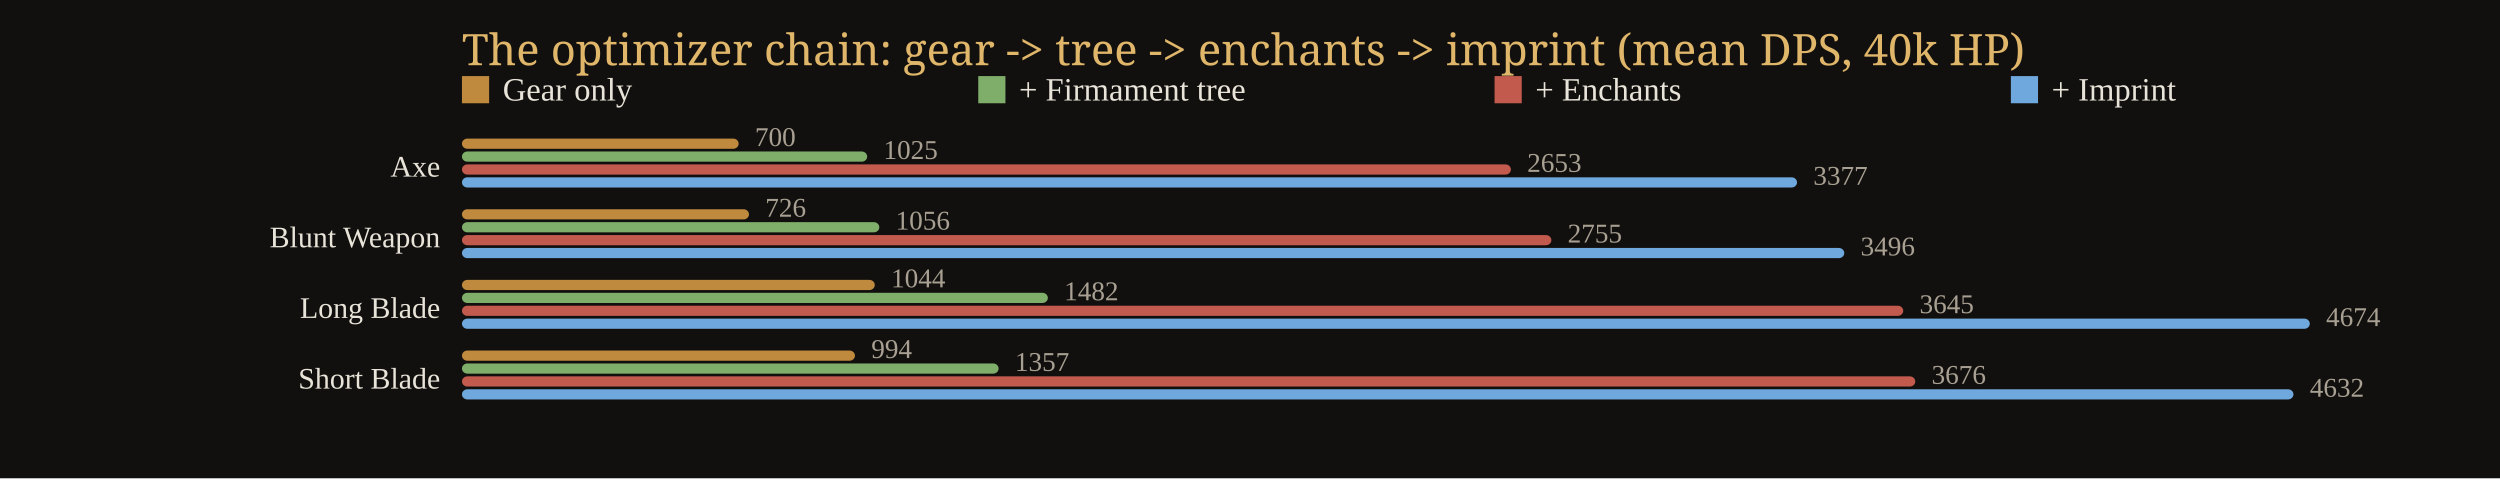
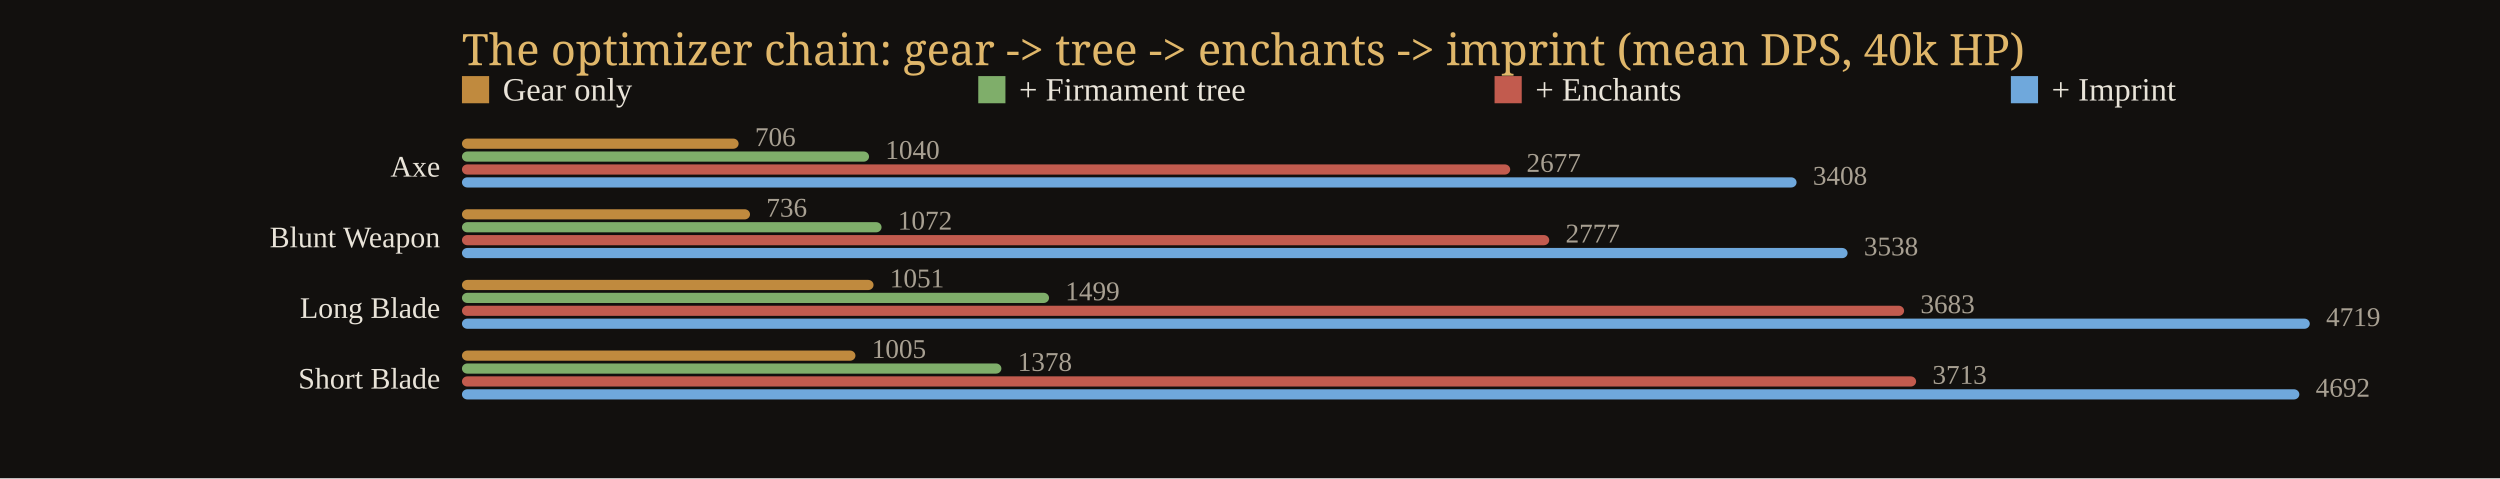
<svg viewBox="0 0 920 176" width="100%" role="img" aria-label="The optimizer chain: gear -&gt; tree -&gt; enchants -&gt; imprint (mean DPS, 40k HP)" style="display:block;max-width:100%;height:auto">
  <rect x="0" y="0" width="920" height="176" fill="#12100e" />
  <text x="170" y="24" fill="#e0b76a" font-size="16" font-family="Georgia,serif">The optimizer chain: gear -&gt; tree -&gt; enchants -&gt; imprint (mean DPS, 40k HP)</text>
  <g transform="translate(170, 28)">
    <rect width="10" height="10" fill="#c08a3e" />
    <text x="15" y="9" fill="#e9e4d9" font-size="12">Gear only</text>
  </g>
  <g transform="translate(360, 28)">
    <rect width="10" height="10" fill="#7fae6a" />
    <text x="15" y="9" fill="#e9e4d9" font-size="12">+ Firmament tree</text>
  </g>
  <g transform="translate(550, 28)">
    <rect width="10" height="10" fill="#c25b4e" />
    <text x="15" y="9" fill="#e9e4d9" font-size="12">+ Enchants</text>
  </g>
  <g transform="translate(740, 28)">
    <rect width="10" height="10" fill="#6fa8dc" />
    <text x="15" y="9" fill="#e9e4d9" font-size="12">+ Imprint</text>
  </g>
  <text x="162" y="65" fill="#e9e4d9" font-size="11" text-anchor="end">Axe</text>
-   <rect x="170" y="51" width="101.816" height="3.75" fill="#c08a3e" rx="2" />
-   <text x="277.816" y="53.75" fill="#a8a092" font-size="10">700</text>
-   <rect x="170" y="55.75" width="149.117" height="3.75" fill="#7fae6a" rx="2" />
-   <text x="325.117" y="58.5" fill="#a8a092" font-size="10">1025</text>
-   <rect x="170" y="60.5" width="386.006" height="3.75" fill="#c25b4e" rx="2" />
-   <text x="562.006" y="63.25" fill="#a8a092" font-size="10">2653</text>
-   <rect x="170" y="65.25" width="491.304" height="3.75" fill="#6fa8dc" rx="2" />
-   <text x="667.304" y="68" fill="#a8a092" font-size="10">3377</text>
+   <rect x="170" y="51" width="101.807" height="3.75" fill="#c08a3e" rx="2" />
+   <text x="277.807" y="53.75" fill="#a8a092" font-size="10">706</text>
+   <rect x="170" y="55.75" width="149.809" height="3.75" fill="#7fae6a" rx="2" />
+   <text x="325.809" y="58.5" fill="#a8a092" font-size="10">1040</text>
+   <rect x="170" y="60.5" width="385.757" height="3.75" fill="#c25b4e" rx="2" />
+   <text x="561.757" y="63.25" fill="#a8a092" font-size="10">2677</text>
+   <rect x="170" y="65.25" width="491.136" height="3.75" fill="#6fa8dc" rx="2" />
+   <text x="667.136" y="68" fill="#a8a092" font-size="10">3408</text>
  <text x="162" y="91" fill="#e9e4d9" font-size="11" text-anchor="end">Blunt Weapon</text>
-   <rect x="170" y="77" width="105.621" height="3.75" fill="#c08a3e" rx="2" />
-   <text x="281.621" y="79.75" fill="#a8a092" font-size="10">726</text>
-   <rect x="170" y="81.75" width="153.582" height="3.75" fill="#7fae6a" rx="2" />
-   <text x="329.582" y="84.5" fill="#a8a092" font-size="10">1056</text>
-   <rect x="170" y="86.5" width="400.9" height="3.75" fill="#c25b4e" rx="2" />
-   <text x="576.9" y="89.25" fill="#a8a092" font-size="10">2755</text>
-   <rect x="170" y="91.25" width="508.696" height="3.75" fill="#6fa8dc" rx="2" />
-   <text x="684.696" y="94" fill="#a8a092" font-size="10">3496</text>
+   <rect x="170" y="77" width="106.004" height="3.75" fill="#c08a3e" rx="2" />
+   <text x="282.004" y="79.75" fill="#a8a092" font-size="10">736</text>
+   <rect x="170" y="81.75" width="154.412" height="3.75" fill="#7fae6a" rx="2" />
+   <text x="330.412" y="84.5" fill="#a8a092" font-size="10">1072</text>
+   <rect x="170" y="86.5" width="400.123" height="3.75" fill="#c25b4e" rx="2" />
+   <text x="576.123" y="89.25" fill="#a8a092" font-size="10">2777</text>
+   <rect x="170" y="91.25" width="509.905" height="3.75" fill="#6fa8dc" rx="2" />
+   <text x="685.905" y="94" fill="#a8a092" font-size="10">3538</text>
  <text x="162" y="117" fill="#e9e4d9" font-size="11" text-anchor="end">Long Blade</text>
-   <rect x="170" y="103" width="151.918" height="3.75" fill="#c08a3e" rx="2" />
-   <text x="327.918" y="105.75" fill="#a8a092" font-size="10">1044</text>
-   <rect x="170" y="107.75" width="215.612" height="3.75" fill="#7fae6a" rx="2" />
-   <text x="391.612" y="110.5" fill="#a8a092" font-size="10">1482</text>
-   <rect x="170" y="112.5" width="530.39" height="3.75" fill="#c25b4e" rx="2" />
-   <text x="706.39" y="115.25" fill="#a8a092" font-size="10">3645</text>
+   <rect x="170" y="103" width="151.462" height="3.75" fill="#c08a3e" rx="2" />
+   <text x="327.462" y="105.75" fill="#a8a092" font-size="10">1051</text>
+   <rect x="170" y="107.75" width="216.047" height="3.75" fill="#7fae6a" rx="2" />
+   <text x="392.047" y="110.5" fill="#a8a092" font-size="10">1499</text>
+   <rect x="170" y="112.5" width="530.706" height="3.75" fill="#c25b4e" rx="2" />
+   <text x="706.706" y="115.25" fill="#a8a092" font-size="10">3683</text>
  <rect x="170" y="117.25" width="680" height="3.75" fill="#6fa8dc" rx="2" />
-   <text x="856" y="120" fill="#a8a092" font-size="10">4674</text>
+   <text x="856" y="120" fill="#a8a092" font-size="10">4719</text>
  <text x="162" y="143" fill="#e9e4d9" font-size="11" text-anchor="end">Short Blade</text>
-   <rect x="170" y="129" width="144.627" height="3.75" fill="#c08a3e" rx="2" />
-   <text x="320.627" y="131.75" fill="#a8a092" font-size="10">994</text>
-   <rect x="170" y="133.75" width="197.485" height="3.75" fill="#7fae6a" rx="2" />
-   <text x="373.485" y="136.5" fill="#a8a092" font-size="10">1357</text>
-   <rect x="170" y="138.5" width="534.821" height="3.75" fill="#c25b4e" rx="2" />
-   <text x="710.821" y="141.25" fill="#a8a092" font-size="10">3676</text>
-   <rect x="170" y="143.25" width="673.993" height="3.75" fill="#6fa8dc" rx="2" />
-   <text x="849.993" y="146" fill="#a8a092" font-size="10">4632</text>
+   <rect x="170" y="129" width="144.806" height="3.75" fill="#c08a3e" rx="2" />
+   <text x="320.806" y="131.75" fill="#a8a092" font-size="10">1005</text>
+   <rect x="170" y="133.75" width="198.51" height="3.75" fill="#7fae6a" rx="2" />
+   <text x="374.51" y="136.5" fill="#a8a092" font-size="10">1378</text>
+   <rect x="170" y="138.5" width="535.132" height="3.75" fill="#c25b4e" rx="2" />
+   <text x="711.132" y="141.25" fill="#a8a092" font-size="10">3713</text>
+   <rect x="170" y="143.25" width="676.162" height="3.75" fill="#6fa8dc" rx="2" />
+   <text x="852.162" y="146" fill="#a8a092" font-size="10">4692</text>
</svg>
